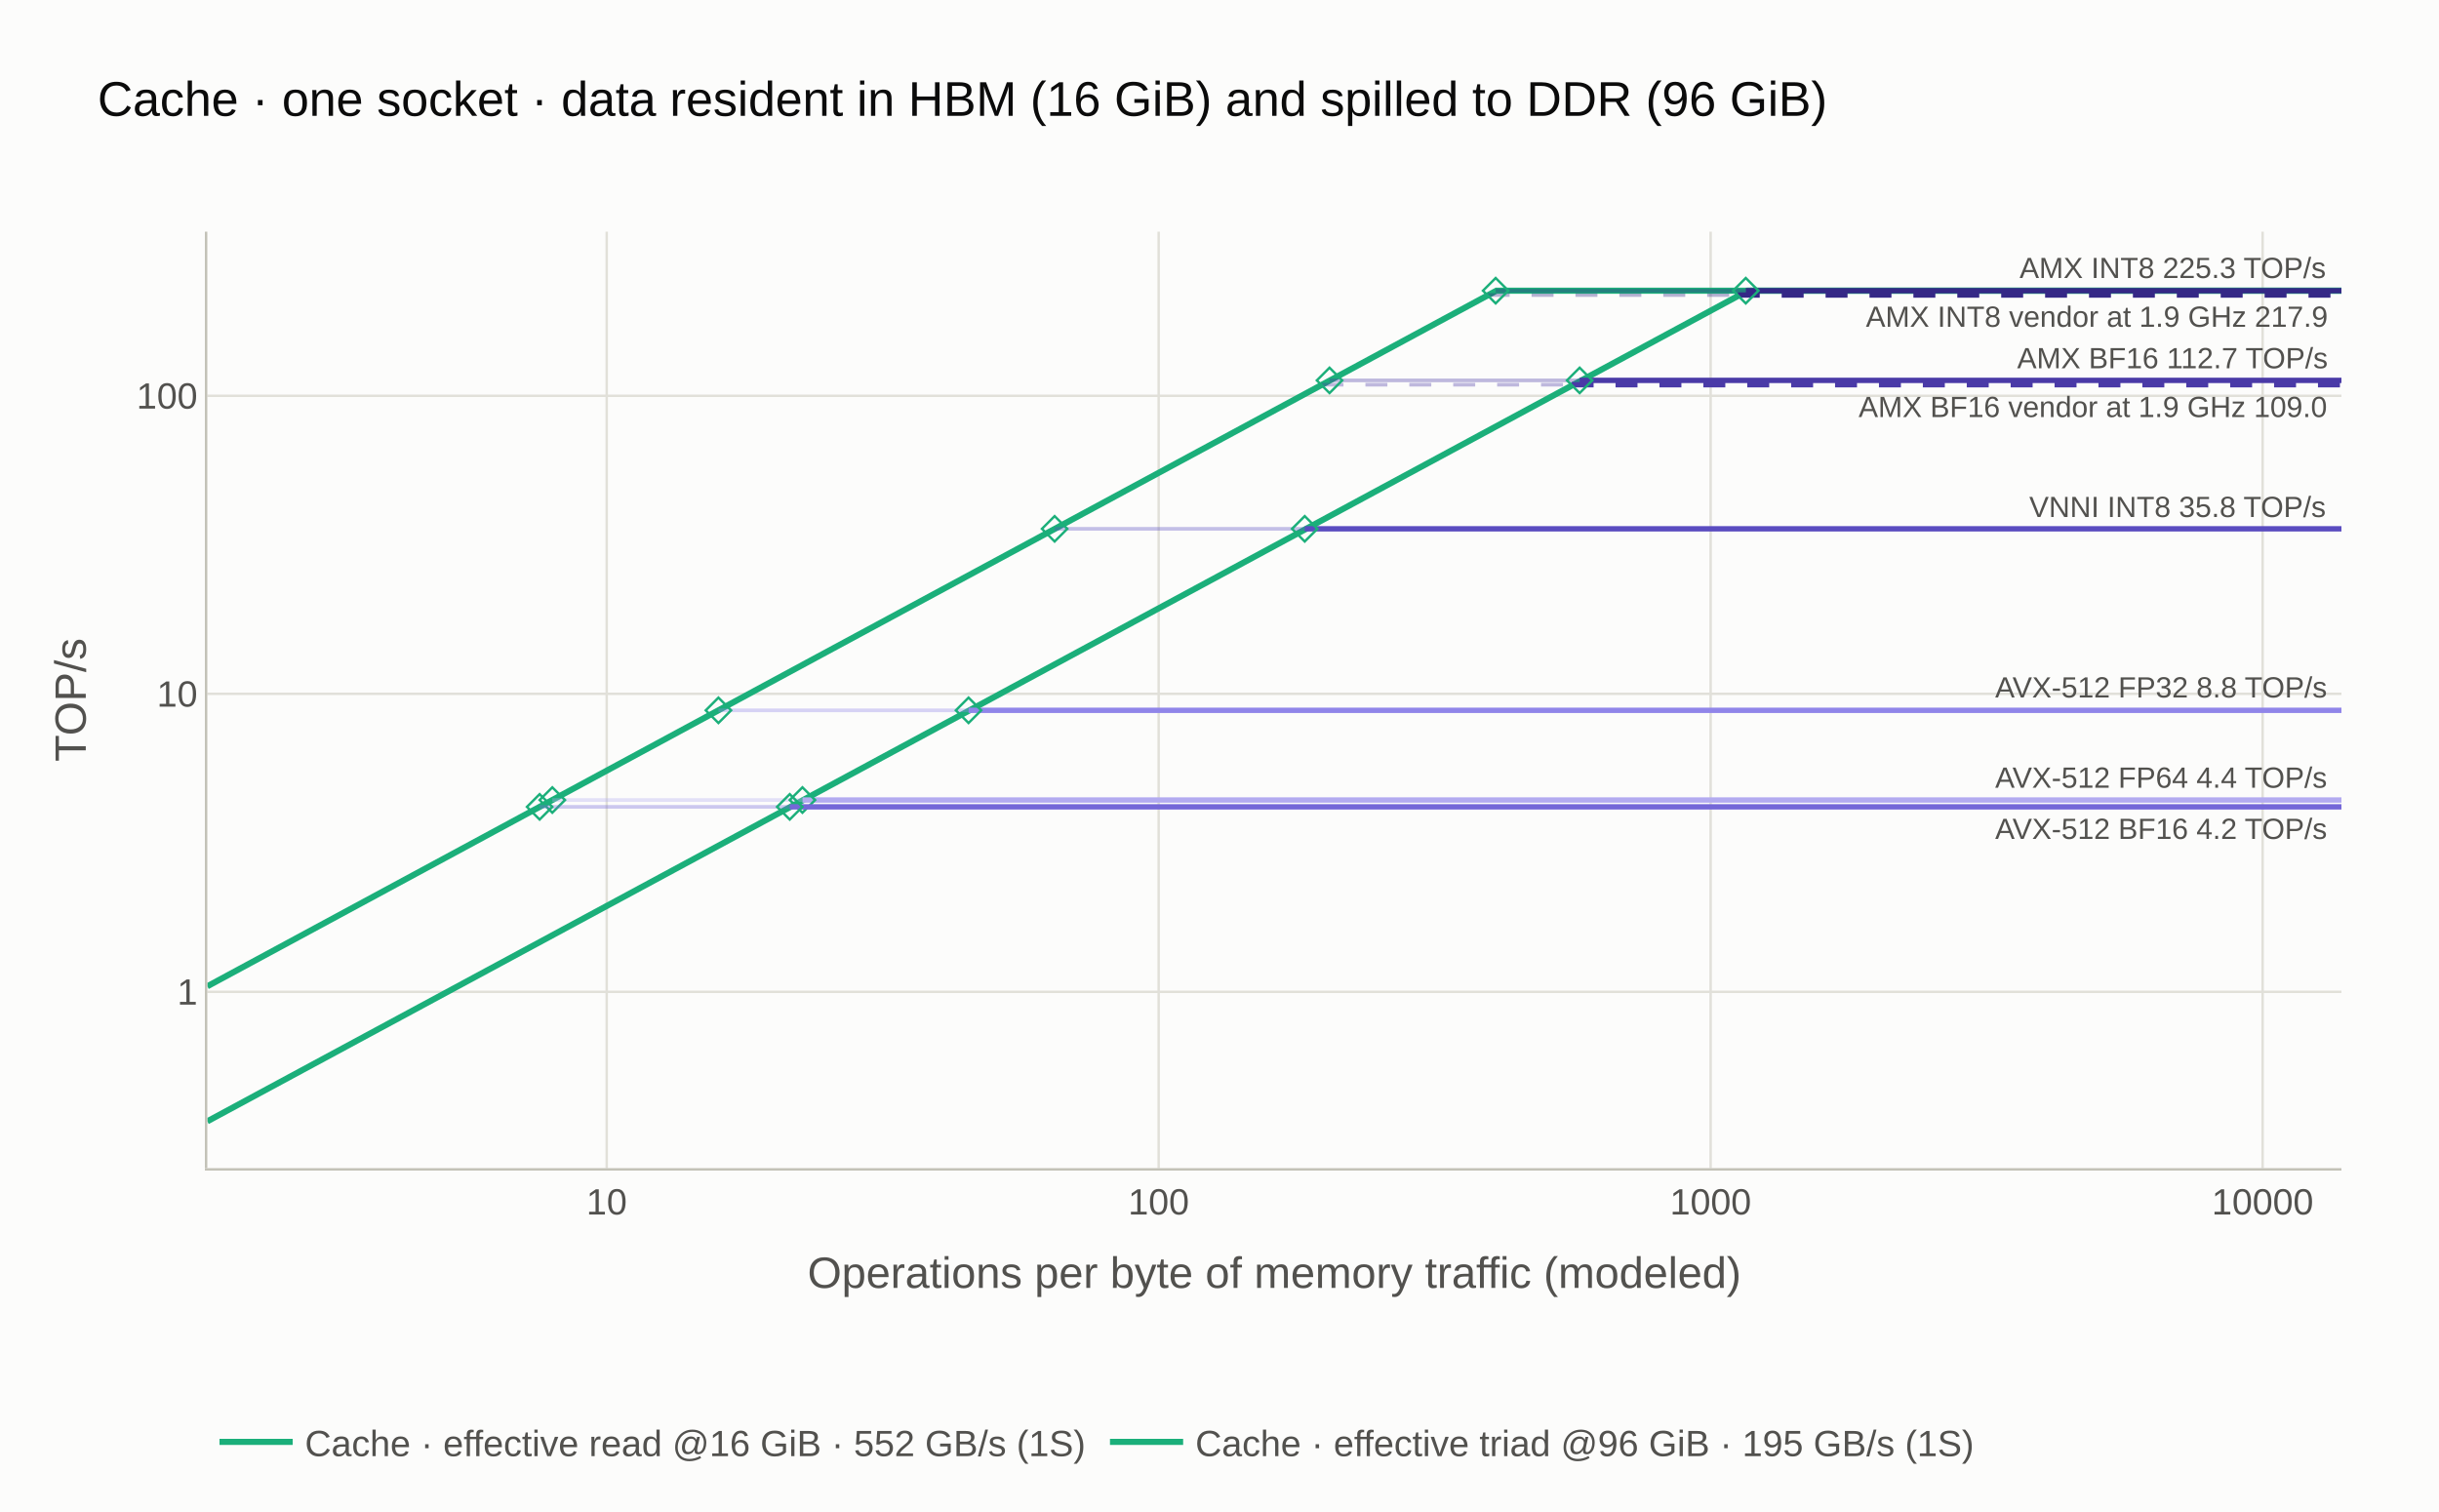
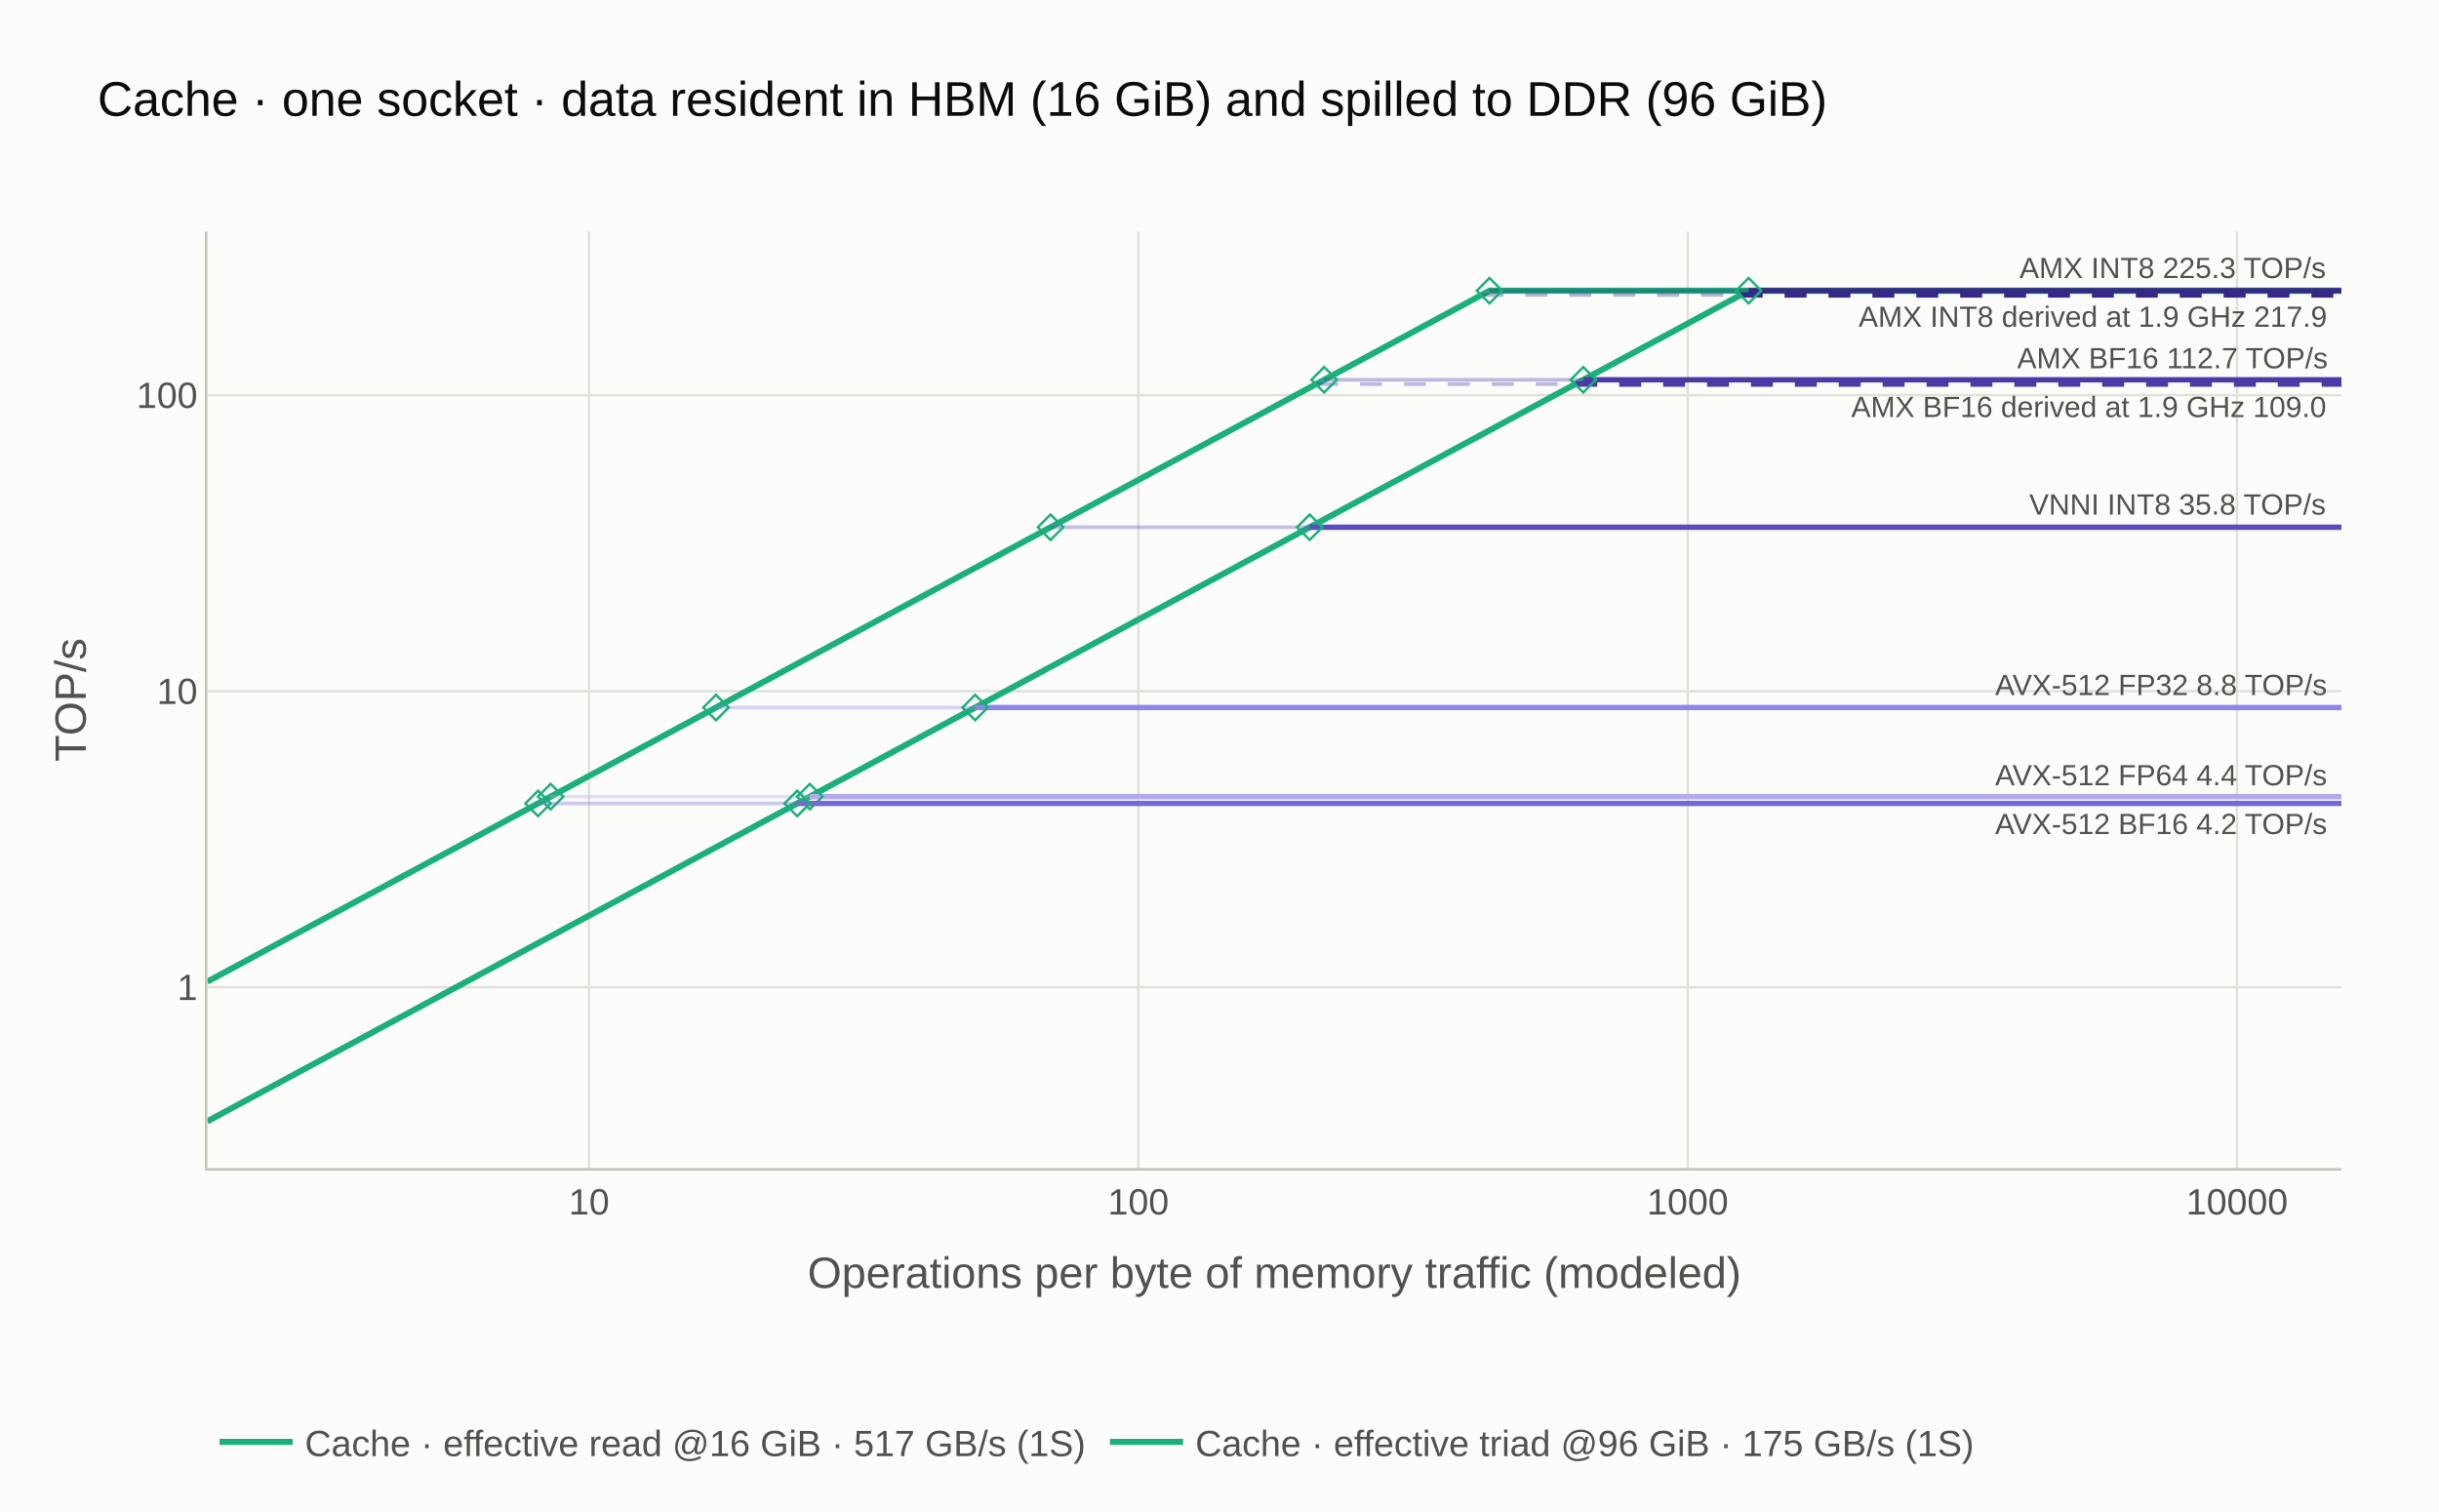
<svg xmlns="http://www.w3.org/2000/svg" class="main-svg" width="1000" height="620" style="" viewBox="0 0 1000 620">
  <rect x="0" y="0" width="1000" height="620" style="fill: rgb(252, 252, 251); fill-opacity: 1;" />
-   <defs id="defs-b745df">
+   <defs id="defs-318ae5">
    <g class="clips">
-       <clipPath id="clipb745dfxyplot" class="plotclip">
+       <clipPath id="clip318ae5xyplot" class="plotclip">
        <rect width="875" height="384" />
      </clipPath>
-       <clipPath class="axesclip" id="clipb745dfx">
+       <clipPath class="axesclip" id="clip318ae5x">
        <rect x="85" y="0" width="875" height="620" />
      </clipPath>
-       <clipPath class="axesclip" id="clipb745dfy">
+       <clipPath class="axesclip" id="clip318ae5y">
        <rect x="0" y="95" width="1000" height="384" />
      </clipPath>
-       <clipPath class="axesclip" id="clipb745dfxy">
+       <clipPath class="axesclip" id="clip318ae5xy">
        <rect x="85" y="95" width="875" height="384" />
      </clipPath>
    </g>
    <g class="gradients" />
    <g class="patterns" />
  </defs>
  <g class="bglayer" />
  <g class="layer-below">
    <g class="imagelayer" />
    <g class="shapelayer" />
  </g>
  <g class="cartesianlayer">
    <g class="subplot xy">
      <g class="layer-subplot">
        <g class="shapelayer" />
        <g class="imagelayer" />
      </g>
      <g class="minor-gridlayer">
        <g class="x" />
        <g class="y" />
      </g>
      <g class="gridlayer">
        <g class="x">
-           <path class="xgrid crisp" transform="translate(248.75,0)" d="M0,95v384" style="stroke: rgb(225, 224, 217); stroke-opacity: 1; stroke-width: 1px;" />
-           <path class="xgrid crisp" transform="translate(475.06,0)" d="M0,95v384" style="stroke: rgb(225, 224, 217); stroke-opacity: 1; stroke-width: 1px;" />
-           <path class="xgrid crisp" transform="translate(701.37,0)" d="M0,95v384" style="stroke: rgb(225, 224, 217); stroke-opacity: 1; stroke-width: 1px;" />
-           <path class="xgrid crisp" transform="translate(927.68,0)" d="M0,95v384" style="stroke: rgb(225, 224, 217); stroke-opacity: 1; stroke-width: 1px;" />
+           <path class="xgrid crisp" transform="translate(241.53,0)" d="M0,95v384" style="stroke: rgb(225, 224, 217); stroke-opacity: 1; stroke-width: 1px;" />
+           <path class="xgrid crisp" transform="translate(466.75,0)" d="M0,95v384" style="stroke: rgb(225, 224, 217); stroke-opacity: 1; stroke-width: 1px;" />
+           <path class="xgrid crisp" transform="translate(691.97,0)" d="M0,95v384" style="stroke: rgb(225, 224, 217); stroke-opacity: 1; stroke-width: 1px;" />
+           <path class="xgrid crisp" transform="translate(917.2,0)" d="M0,95v384" style="stroke: rgb(225, 224, 217); stroke-opacity: 1; stroke-width: 1px;" />
        </g>
        <g class="y">
-           <path class="ygrid crisp" transform="translate(0,406.7)" d="M85,0h875" style="stroke: rgb(225, 224, 217); stroke-opacity: 1; stroke-width: 1px;" />
-           <path class="ygrid crisp" transform="translate(0,284.5)" d="M85,0h875" style="stroke: rgb(225, 224, 217); stroke-opacity: 1; stroke-width: 1px;" />
-           <path class="ygrid crisp" transform="translate(0,162.3)" d="M85,0h875" style="stroke: rgb(225, 224, 217); stroke-opacity: 1; stroke-width: 1px;" />
+           <path class="ygrid crisp" transform="translate(0,404.8)" d="M85,0h875" style="stroke: rgb(225, 224, 217); stroke-opacity: 1; stroke-width: 1px;" />
+           <path class="ygrid crisp" transform="translate(0,283.41)" d="M85,0h875" style="stroke: rgb(225, 224, 217); stroke-opacity: 1; stroke-width: 1px;" />
+           <path class="ygrid crisp" transform="translate(0,162.02)" d="M85,0h875" style="stroke: rgb(225, 224, 217); stroke-opacity: 1; stroke-width: 1px;" />
        </g>
      </g>
      <g class="zerolinelayer" />
      <g class="layer-between">
        <g class="shapelayer" />
        <g class="imagelayer" />
      </g>
      <path class="xlines-below" />
      <path class="ylines-below" />
      <g class="overlines-below" />
      <g class="xaxislayer-below" />
      <g class="yaxislayer-below" />
      <g class="overaxes-below" />
      <g class="overplot">
-         <g class="xy" transform="translate(85,95)" clip-path="url(#clipb745dfxyplot)">
+         <g class="xy" transform="translate(85,95)" clip-path="url(#clip318ae5xyplot)">
          <g class="scatterlayer mlayer">
-             <g class="trace scatter trace2fe42d" style="stroke-miterlimit: 2; opacity: 1;">
-               <g class="fills" />
-               <g class="errorbars" />
-               <g class="lines">
-                 <path class="js-line" d="M0,309.43L250,174.43L252.19,173.25L528.51,24.2L530.7,24.2L875,24.2" style="vector-effect: none; fill: none; stroke: rgb(27, 175, 122); stroke-opacity: 1; stroke-width: 2.5px; opacity: 1;" />
-               </g>
-               <g class="points" />
-               <g class="text" />
-             </g>
-             <g class="trace scatter trace9418aa" style="stroke-miterlimit: 2; opacity: 1;">
-               <g class="fills" />
-               <g class="errorbars" />
-               <g class="lines">
-                 <path class="js-line" d="M0,364.8L631.58,24.2L633.77,24.2L875,24.2" style="vector-effect: none; fill: none; stroke: rgb(27, 175, 122); stroke-opacity: 1; stroke-width: 2.5px; opacity: 1;" />
-               </g>
-               <g class="points" />
-               <g class="text" />
-             </g>
-             <g class="trace scatter tracee86093" style="stroke-miterlimit: 2; opacity: 0.35;">
-               <g class="fills" />
-               <g class="errorbars" />
-               <g class="lines">
-                 <path class="js-line" d="M456.83,62.75L559.38,62.75" style="vector-effect: none; fill: none; stroke: rgb(74, 58, 167); stroke-opacity: 1; stroke-dasharray: 9px, 9px; stroke-width: 1.5px; opacity: 1;" />
-               </g>
-               <g class="points" />
-               <g class="text" />
-             </g>
-             <g class="trace scatter trace1faded" style="stroke-miterlimit: 2; opacity: 1;">
-               <g class="fills" />
-               <g class="errorbars" />
-               <g class="lines">
-                 <path class="js-line" d="M559.38,62.75L875,62.75" style="vector-effect: none; fill: none; stroke: rgb(74, 58, 167); stroke-opacity: 1; stroke-dasharray: 9px, 9px; stroke-width: 2.2px; opacity: 1;" />
-               </g>
-               <g class="points" />
-               <g class="text" />
-             </g>
-             <g class="trace scatter trace60c81f" style="stroke-miterlimit: 2; opacity: 0.35;">
-               <g class="fills" />
-               <g class="errorbars" />
-               <g class="lines">
-                 <path class="js-line" d="M524.95,25.97L627.5,25.97" style="vector-effect: none; fill: none; stroke: rgb(53, 40, 134); stroke-opacity: 1; stroke-dasharray: 9px, 9px; stroke-width: 1.5px; opacity: 1;" />
-               </g>
-               <g class="points" />
-               <g class="text" />
-             </g>
-             <g class="trace scatter trace26cc12" style="stroke-miterlimit: 2; opacity: 1;">
-               <g class="fills" />
-               <g class="errorbars" />
-               <g class="lines">
-                 <path class="js-line" d="M627.5,25.97L875,25.97" style="vector-effect: none; fill: none; stroke: rgb(53, 40, 134); stroke-opacity: 1; stroke-dasharray: 9px, 9px; stroke-width: 2.2px; opacity: 1;" />
-               </g>
-               <g class="points" />
-               <g class="text" />
-             </g>
-             <g class="trace scatter trace336106" style="stroke-miterlimit: 2; opacity: 0.35;">
-               <g class="fills" />
-               <g class="errorbars" />
-               <g class="lines">
-                 <path class="js-line" d="M141.45,233.05L244,233.05" style="vector-effect: none; fill: none; stroke: rgb(179, 171, 240); stroke-opacity: 1; stroke-width: 1.5px; opacity: 1;" />
-               </g>
-               <g class="points" />
-               <g class="text" />
-             </g>
-             <g class="trace scatter tracee68b87" style="stroke-miterlimit: 2; opacity: 1;">
-               <g class="fills" />
-               <g class="errorbars" />
-               <g class="lines">
-                 <path class="js-line" d="M244,233.05L875,233.05" style="vector-effect: none; fill: none; stroke: rgb(179, 171, 240); stroke-opacity: 1; stroke-width: 2.2px; opacity: 1;" />
-               </g>
-               <g class="points" />
-               <g class="text" />
-             </g>
-             <g class="trace scatter trace53eae7" style="stroke-miterlimit: 2; opacity: 1;">
-               <g class="fills" />
-               <g class="errorbars" />
-               <g class="lines" />
-               <g class="points">
-                 <path class="point" transform="translate(141.45,233.05)" d="M5.2,0L0,5.2L-5.2,0L0,-5.2Z" style="opacity: 1; stroke-width: 1px; stroke: rgb(27, 175, 122); stroke-opacity: 1; fill: none;" />
-               </g>
-               <g class="text" />
-             </g>
-             <g class="trace scatter trace0e96d7" style="stroke-miterlimit: 2; opacity: 1;">
-               <g class="fills" />
-               <g class="errorbars" />
-               <g class="lines" />
-               <g class="points">
-                 <path class="point" transform="translate(244,233.05)" d="M5.2,0L0,5.2L-5.2,0L0,-5.2Z" style="opacity: 1; stroke-width: 1px; stroke: rgb(27, 175, 122); stroke-opacity: 1; fill: none;" />
-               </g>
-               <g class="text" />
-             </g>
-             <g class="trace scatter trace386601" style="stroke-miterlimit: 2; opacity: 0.35;">
-               <g class="fills" />
-               <g class="errorbars" />
-               <g class="lines">
-                 <path class="js-line" d="M209.56,196.27L312.11,196.27" style="vector-effect: none; fill: none; stroke: rgb(144, 133, 233); stroke-opacity: 1; stroke-width: 1.5px; opacity: 1;" />
-               </g>
-               <g class="points" />
-               <g class="text" />
-             </g>
-             <g class="trace scatter trace3132a9" style="stroke-miterlimit: 2; opacity: 1;">
-               <g class="fills" />
-               <g class="errorbars" />
-               <g class="lines">
-                 <path class="js-line" d="M312.11,196.27L875,196.27" style="vector-effect: none; fill: none; stroke: rgb(144, 133, 233); stroke-opacity: 1; stroke-width: 2.2px; opacity: 1;" />
-               </g>
-               <g class="points" />
-               <g class="text" />
-             </g>
-             <g class="trace scatter trace48d364" style="stroke-miterlimit: 2; opacity: 1;">
-               <g class="fills" />
-               <g class="errorbars" />
-               <g class="lines" />
-               <g class="points">
-                 <path class="point" transform="translate(209.56,196.27)" d="M5.2,0L0,5.2L-5.2,0L0,-5.2Z" style="opacity: 1; stroke-width: 1px; stroke: rgb(27, 175, 122); stroke-opacity: 1; fill: none;" />
-               </g>
-               <g class="text" />
-             </g>
-             <g class="trace scatter trace65f08c" style="stroke-miterlimit: 2; opacity: 1;">
-               <g class="fills" />
-               <g class="errorbars" />
-               <g class="lines" />
-               <g class="points">
-                 <path class="point" transform="translate(312.11,196.27)" d="M5.2,0L0,5.2L-5.2,0L0,-5.2Z" style="opacity: 1; stroke-width: 1px; stroke: rgb(27, 175, 122); stroke-opacity: 1; fill: none;" />
-               </g>
-               <g class="text" />
-             </g>
-             <g class="trace scatter tracec1b9e1" style="stroke-miterlimit: 2; opacity: 0.35;">
-               <g class="fills" />
-               <g class="errorbars" />
-               <g class="lines">
-                 <path class="js-line" d="M136.25,235.85L238.8,235.85" style="vector-effect: none; fill: none; stroke: rgb(116, 103, 216); stroke-opacity: 1; stroke-width: 1.5px; opacity: 1;" />
-               </g>
-               <g class="points" />
-               <g class="text" />
-             </g>
-             <g class="trace scatter tracead495e" style="stroke-miterlimit: 2; opacity: 1;">
-               <g class="fills" />
-               <g class="errorbars" />
-               <g class="lines">
-                 <path class="js-line" d="M238.8,235.85L875,235.85" style="vector-effect: none; fill: none; stroke: rgb(116, 103, 216); stroke-opacity: 1; stroke-width: 2.2px; opacity: 1;" />
-               </g>
-               <g class="points" />
-               <g class="text" />
-             </g>
-             <g class="trace scatter trace77463a" style="stroke-miterlimit: 2; opacity: 1;">
-               <g class="fills" />
-               <g class="errorbars" />
-               <g class="lines" />
-               <g class="points">
-                 <path class="point" transform="translate(136.25,235.85)" d="M5.2,0L0,5.2L-5.2,0L0,-5.2Z" style="opacity: 1; stroke-width: 1px; stroke: rgb(27, 175, 122); stroke-opacity: 1; fill: none;" />
-               </g>
-               <g class="text" />
-             </g>
-             <g class="trace scatter trace23fa29" style="stroke-miterlimit: 2; opacity: 1;">
-               <g class="fills" />
-               <g class="errorbars" />
-               <g class="lines" />
-               <g class="points">
-                 <path class="point" transform="translate(238.8,235.85)" d="M5.2,0L0,5.2L-5.2,0L0,-5.2Z" style="opacity: 1; stroke-width: 1px; stroke: rgb(27, 175, 122); stroke-opacity: 1; fill: none;" />
-               </g>
-               <g class="text" />
-             </g>
-             <g class="trace scatter tracecc5754" style="stroke-miterlimit: 2; opacity: 0.35;">
-               <g class="fills" />
-               <g class="errorbars" />
-               <g class="lines">
-                 <path class="js-line" d="M347.4,121.84L449.94,121.84" style="vector-effect: none; fill: none; stroke: rgb(90, 76, 192); stroke-opacity: 1; stroke-width: 1.5px; opacity: 1;" />
-               </g>
-               <g class="points" />
-               <g class="text" />
-             </g>
-             <g class="trace scatter trace59cc42" style="stroke-miterlimit: 2; opacity: 1;">
-               <g class="fills" />
-               <g class="errorbars" />
-               <g class="lines">
-                 <path class="js-line" d="M449.94,121.84L875,121.84" style="vector-effect: none; fill: none; stroke: rgb(90, 76, 192); stroke-opacity: 1; stroke-width: 2.2px; opacity: 1;" />
-               </g>
-               <g class="points" />
-               <g class="text" />
-             </g>
-             <g class="trace scatter trace21ef6d" style="stroke-miterlimit: 2; opacity: 1;">
-               <g class="fills" />
-               <g class="errorbars" />
-               <g class="lines" />
-               <g class="points">
-                 <path class="point" transform="translate(347.4,121.84)" d="M5.2,0L0,5.2L-5.2,0L0,-5.2Z" style="opacity: 1; stroke-width: 1px; stroke: rgb(27, 175, 122); stroke-opacity: 1; fill: none;" />
-               </g>
-               <g class="text" />
-             </g>
-             <g class="trace scatter trace73b132" style="stroke-miterlimit: 2; opacity: 1;">
-               <g class="fills" />
-               <g class="errorbars" />
-               <g class="lines" />
-               <g class="points">
-                 <path class="point" transform="translate(449.94,121.84)" d="M5.2,0L0,5.2L-5.2,0L0,-5.2Z" style="opacity: 1; stroke-width: 1px; stroke: rgb(27, 175, 122); stroke-opacity: 1; fill: none;" />
-               </g>
-               <g class="text" />
-             </g>
-             <g class="trace scatter traceff0a5e" style="stroke-miterlimit: 2; opacity: 0.35;">
-               <g class="fills" />
-               <g class="errorbars" />
-               <g class="lines">
-                 <path class="js-line" d="M460.11,60.98L562.66,60.98" style="vector-effect: none; fill: none; stroke: rgb(74, 58, 167); stroke-opacity: 1; stroke-width: 1.5px; opacity: 1;" />
-               </g>
-               <g class="points" />
-               <g class="text" />
-             </g>
-             <g class="trace scatter trace9e627b" style="stroke-miterlimit: 2; opacity: 1;">
-               <g class="fills" />
-               <g class="errorbars" />
-               <g class="lines">
-                 <path class="js-line" d="M562.66,60.98L875,60.98" style="vector-effect: none; fill: none; stroke: rgb(74, 58, 167); stroke-opacity: 1; stroke-width: 2.2px; opacity: 1;" />
-               </g>
-               <g class="points" />
-               <g class="text" />
-             </g>
-             <g class="trace scatter traced6e863" style="stroke-miterlimit: 2; opacity: 1;">
-               <g class="fills" />
-               <g class="errorbars" />
-               <g class="lines" />
-               <g class="points">
-                 <path class="point" transform="translate(460.11,60.98)" d="M5.2,0L0,5.2L-5.2,0L0,-5.2Z" style="opacity: 1; stroke-width: 1px; stroke: rgb(27, 175, 122); stroke-opacity: 1; fill: none;" />
-               </g>
-               <g class="text" />
-             </g>
-             <g class="trace scatter traceb6e83d" style="stroke-miterlimit: 2; opacity: 1;">
-               <g class="fills" />
-               <g class="errorbars" />
-               <g class="lines" />
-               <g class="points">
-                 <path class="point" transform="translate(562.66,60.98)" d="M5.2,0L0,5.2L-5.2,0L0,-5.2Z" style="opacity: 1; stroke-width: 1px; stroke: rgb(27, 175, 122); stroke-opacity: 1; fill: none;" />
-               </g>
-               <g class="text" />
-             </g>
-             <g class="trace scatter trace977b73" style="stroke-miterlimit: 2; opacity: 0.35;">
-               <g class="fills" />
-               <g class="errorbars" />
-               <g class="lines">
-                 <path class="js-line" d="M528.22,24.2L630.77,24.2" style="vector-effect: none; fill: none; stroke: rgb(53, 40, 134); stroke-opacity: 1; stroke-width: 1.5px; opacity: 1;" />
-               </g>
-               <g class="points" />
-               <g class="text" />
-             </g>
-             <g class="trace scatter trace241a76" style="stroke-miterlimit: 2; opacity: 1;">
-               <g class="fills" />
-               <g class="errorbars" />
-               <g class="lines">
-                 <path class="js-line" d="M630.77,24.2L875,24.2" style="vector-effect: none; fill: none; stroke: rgb(53, 40, 134); stroke-opacity: 1; stroke-width: 2.2px; opacity: 1;" />
-               </g>
-               <g class="points" />
-               <g class="text" />
-             </g>
-             <g class="trace scatter trace2116ec" style="stroke-miterlimit: 2; opacity: 1;">
-               <g class="fills" />
-               <g class="errorbars" />
-               <g class="lines" />
-               <g class="points">
-                 <path class="point" transform="translate(528.22,24.2)" d="M5.2,0L0,5.2L-5.2,0L0,-5.2Z" style="opacity: 1; stroke-width: 1px; stroke: rgb(27, 175, 122); stroke-opacity: 1; fill: none;" />
-               </g>
-               <g class="text" />
-             </g>
-             <g class="trace scatter trace178c44" style="stroke-miterlimit: 2; opacity: 1;">
-               <g class="fills" />
-               <g class="errorbars" />
-               <g class="lines" />
-               <g class="points">
-                 <path class="point" transform="translate(630.77,24.2)" d="M5.2,0L0,5.2L-5.2,0L0,-5.2Z" style="opacity: 1; stroke-width: 1px; stroke: rgb(27, 175, 122); stroke-opacity: 1; fill: none;" />
+             <g class="trace scatter traceceeb23" style="stroke-miterlimit: 2; opacity: 1;">
+               <g class="fills" />
+               <g class="errorbars" />
+               <g class="lines">
+                 <path class="js-line" d="M0,307.53L525.69,24.2L875,24.2" style="vector-effect: none; fill: none; stroke: rgb(27, 175, 122); stroke-opacity: 1; stroke-width: 2.5px; opacity: 1;" />
+               </g>
+               <g class="points" />
+               <g class="text" />
+             </g>
+             <g class="trace scatter trace29aa79" style="stroke-miterlimit: 2; opacity: 1;">
+               <g class="fills" />
+               <g class="errorbars" />
+               <g class="lines">
+                 <path class="js-line" d="M0,364.8L631.94,24.2L875,24.2" style="vector-effect: none; fill: none; stroke: rgb(27, 175, 122); stroke-opacity: 1; stroke-width: 2.5px; opacity: 1;" />
+               </g>
+               <g class="points" />
+               <g class="text" />
+             </g>
+             <g class="trace scatter trace81a6dc" style="stroke-miterlimit: 2; opacity: 0.35;">
+               <g class="fills" />
+               <g class="errorbars" />
+               <g class="lines">
+                 <path class="js-line" d="M454.64,62.5L560.89,62.5" style="vector-effect: none; fill: none; stroke: rgb(74, 58, 167); stroke-opacity: 1; stroke-dasharray: 9px, 9px; stroke-width: 1.5px; opacity: 1;" />
+               </g>
+               <g class="points" />
+               <g class="text" />
+             </g>
+             <g class="trace scatter trace4192da" style="stroke-miterlimit: 2; opacity: 1;">
+               <g class="fills" />
+               <g class="errorbars" />
+               <g class="lines">
+                 <path class="js-line" d="M560.89,62.5L875,62.5" style="vector-effect: none; fill: none; stroke: rgb(74, 58, 167); stroke-opacity: 1; stroke-dasharray: 9px, 9px; stroke-width: 2.2px; opacity: 1;" />
+               </g>
+               <g class="points" />
+               <g class="text" />
+             </g>
+             <g class="trace scatter trace9a2117" style="stroke-miterlimit: 2; opacity: 0.35;">
+               <g class="fills" />
+               <g class="errorbars" />
+               <g class="lines">
+                 <path class="js-line" d="M522.44,25.95L628.69,25.95" style="vector-effect: none; fill: none; stroke: rgb(53, 40, 134); stroke-opacity: 1; stroke-dasharray: 9px, 9px; stroke-width: 1.5px; opacity: 1;" />
+               </g>
+               <g class="points" />
+               <g class="text" />
+             </g>
+             <g class="trace scatter trace981493" style="stroke-miterlimit: 2; opacity: 1;">
+               <g class="fills" />
+               <g class="errorbars" />
+               <g class="lines">
+                 <path class="js-line" d="M628.69,25.95L875,25.95" style="vector-effect: none; fill: none; stroke: rgb(53, 40, 134); stroke-opacity: 1; stroke-dasharray: 9px, 9px; stroke-width: 2.2px; opacity: 1;" />
+               </g>
+               <g class="points" />
+               <g class="text" />
+             </g>
+             <g class="trace scatter tracee5a146" style="stroke-miterlimit: 2; opacity: 0.35;">
+               <g class="fills" />
+               <g class="errorbars" />
+               <g class="lines">
+                 <path class="js-line" d="M140.77,231.66L247.02,231.66" style="vector-effect: none; fill: none; stroke: rgb(179, 171, 240); stroke-opacity: 1; stroke-width: 1.5px; opacity: 1;" />
+               </g>
+               <g class="points" />
+               <g class="text" />
+             </g>
+             <g class="trace scatter trace36f2ba" style="stroke-miterlimit: 2; opacity: 1;">
+               <g class="fills" />
+               <g class="errorbars" />
+               <g class="lines">
+                 <path class="js-line" d="M247.02,231.66L875,231.66" style="vector-effect: none; fill: none; stroke: rgb(179, 171, 240); stroke-opacity: 1; stroke-width: 2.2px; opacity: 1;" />
+               </g>
+               <g class="points" />
+               <g class="text" />
+             </g>
+             <g class="trace scatter trace4706ba" style="stroke-miterlimit: 2; opacity: 1;">
+               <g class="fills" />
+               <g class="errorbars" />
+               <g class="lines" />
+               <g class="points">
+                 <path class="point" transform="translate(140.77,231.66)" d="M5.2,0L0,5.2L-5.2,0L0,-5.2Z" style="opacity: 1; stroke-width: 1px; stroke: rgb(27, 175, 122); stroke-opacity: 1; fill: none;" />
+               </g>
+               <g class="text" />
+             </g>
+             <g class="trace scatter trace4d15ee" style="stroke-miterlimit: 2; opacity: 1;">
+               <g class="fills" />
+               <g class="errorbars" />
+               <g class="lines" />
+               <g class="points">
+                 <path class="point" transform="translate(247.02,231.66)" d="M5.2,0L0,5.2L-5.2,0L0,-5.2Z" style="opacity: 1; stroke-width: 1px; stroke: rgb(27, 175, 122); stroke-opacity: 1; fill: none;" />
+               </g>
+               <g class="text" />
+             </g>
+             <g class="trace scatter tracec66ec4" style="stroke-miterlimit: 2; opacity: 0.35;">
+               <g class="fills" />
+               <g class="errorbars" />
+               <g class="lines">
+                 <path class="js-line" d="M208.56,195.13L314.81,195.13" style="vector-effect: none; fill: none; stroke: rgb(144, 133, 233); stroke-opacity: 1; stroke-width: 1.5px; opacity: 1;" />
+               </g>
+               <g class="points" />
+               <g class="text" />
+             </g>
+             <g class="trace scatter tracef139b9" style="stroke-miterlimit: 2; opacity: 1;">
+               <g class="fills" />
+               <g class="errorbars" />
+               <g class="lines">
+                 <path class="js-line" d="M314.81,195.13L875,195.13" style="vector-effect: none; fill: none; stroke: rgb(144, 133, 233); stroke-opacity: 1; stroke-width: 2.2px; opacity: 1;" />
+               </g>
+               <g class="points" />
+               <g class="text" />
+             </g>
+             <g class="trace scatter tracee6c294" style="stroke-miterlimit: 2; opacity: 1;">
+               <g class="fills" />
+               <g class="errorbars" />
+               <g class="lines" />
+               <g class="points">
+                 <path class="point" transform="translate(208.56,195.13)" d="M5.2,0L0,5.2L-5.2,0L0,-5.2Z" style="opacity: 1; stroke-width: 1px; stroke: rgb(27, 175, 122); stroke-opacity: 1; fill: none;" />
+               </g>
+               <g class="text" />
+             </g>
+             <g class="trace scatter trace5d7cae" style="stroke-miterlimit: 2; opacity: 1;">
+               <g class="fills" />
+               <g class="errorbars" />
+               <g class="lines" />
+               <g class="points">
+                 <path class="point" transform="translate(314.81,195.13)" d="M5.2,0L0,5.2L-5.2,0L0,-5.2Z" style="opacity: 1; stroke-width: 1px; stroke: rgb(27, 175, 122); stroke-opacity: 1; fill: none;" />
+               </g>
+               <g class="text" />
+             </g>
+             <g class="trace scatter trace1f26dd" style="stroke-miterlimit: 2; opacity: 0.35;">
+               <g class="fills" />
+               <g class="errorbars" />
+               <g class="lines">
+                 <path class="js-line" d="M135.6,234.45L241.85,234.45" style="vector-effect: none; fill: none; stroke: rgb(116, 103, 216); stroke-opacity: 1; stroke-width: 1.5px; opacity: 1;" />
+               </g>
+               <g class="points" />
+               <g class="text" />
+             </g>
+             <g class="trace scatter trace44b0bb" style="stroke-miterlimit: 2; opacity: 1;">
+               <g class="fills" />
+               <g class="errorbars" />
+               <g class="lines">
+                 <path class="js-line" d="M241.85,234.45L875,234.45" style="vector-effect: none; fill: none; stroke: rgb(116, 103, 216); stroke-opacity: 1; stroke-width: 2.2px; opacity: 1;" />
+               </g>
+               <g class="points" />
+               <g class="text" />
+             </g>
+             <g class="trace scatter trace9be6ca" style="stroke-miterlimit: 2; opacity: 1;">
+               <g class="fills" />
+               <g class="errorbars" />
+               <g class="lines" />
+               <g class="points">
+                 <path class="point" transform="translate(135.6,234.45)" d="M5.2,0L0,5.2L-5.2,0L0,-5.2Z" style="opacity: 1; stroke-width: 1px; stroke: rgb(27, 175, 122); stroke-opacity: 1; fill: none;" />
+               </g>
+               <g class="text" />
+             </g>
+             <g class="trace scatter tracee4a5cb" style="stroke-miterlimit: 2; opacity: 1;">
+               <g class="fills" />
+               <g class="errorbars" />
+               <g class="lines" />
+               <g class="points">
+                 <path class="point" transform="translate(241.85,234.45)" d="M5.2,0L0,5.2L-5.2,0L0,-5.2Z" style="opacity: 1; stroke-width: 1px; stroke: rgb(27, 175, 122); stroke-opacity: 1; fill: none;" />
+               </g>
+               <g class="text" />
+             </g>
+             <g class="trace scatter trace1087f5" style="stroke-miterlimit: 2; opacity: 0.35;">
+               <g class="fills" />
+               <g class="errorbars" />
+               <g class="lines">
+                 <path class="js-line" d="M345.73,121.19L451.98,121.19" style="vector-effect: none; fill: none; stroke: rgb(90, 76, 192); stroke-opacity: 1; stroke-width: 1.5px; opacity: 1;" />
+               </g>
+               <g class="points" />
+               <g class="text" />
+             </g>
+             <g class="trace scatter trace3e1fa4" style="stroke-miterlimit: 2; opacity: 1;">
+               <g class="fills" />
+               <g class="errorbars" />
+               <g class="lines">
+                 <path class="js-line" d="M451.98,121.19L875,121.19" style="vector-effect: none; fill: none; stroke: rgb(90, 76, 192); stroke-opacity: 1; stroke-width: 2.2px; opacity: 1;" />
+               </g>
+               <g class="points" />
+               <g class="text" />
+             </g>
+             <g class="trace scatter trace40761a" style="stroke-miterlimit: 2; opacity: 1;">
+               <g class="fills" />
+               <g class="errorbars" />
+               <g class="lines" />
+               <g class="points">
+                 <path class="point" transform="translate(345.73,121.19)" d="M5.2,0L0,5.2L-5.2,0L0,-5.2Z" style="opacity: 1; stroke-width: 1px; stroke: rgb(27, 175, 122); stroke-opacity: 1; fill: none;" />
+               </g>
+               <g class="text" />
+             </g>
+             <g class="trace scatter tracecd609e" style="stroke-miterlimit: 2; opacity: 1;">
+               <g class="fills" />
+               <g class="errorbars" />
+               <g class="lines" />
+               <g class="points">
+                 <path class="point" transform="translate(451.98,121.19)" d="M5.2,0L0,5.2L-5.2,0L0,-5.2Z" style="opacity: 1; stroke-width: 1px; stroke: rgb(27, 175, 122); stroke-opacity: 1; fill: none;" />
+               </g>
+               <g class="text" />
+             </g>
+             <g class="trace scatter traceb45ef0" style="stroke-miterlimit: 2; opacity: 0.35;">
+               <g class="fills" />
+               <g class="errorbars" />
+               <g class="lines">
+                 <path class="js-line" d="M457.91,60.73L564.16,60.73" style="vector-effect: none; fill: none; stroke: rgb(74, 58, 167); stroke-opacity: 1; stroke-width: 1.5px; opacity: 1;" />
+               </g>
+               <g class="points" />
+               <g class="text" />
+             </g>
+             <g class="trace scatter tracee18cb1" style="stroke-miterlimit: 2; opacity: 1;">
+               <g class="fills" />
+               <g class="errorbars" />
+               <g class="lines">
+                 <path class="js-line" d="M564.16,60.73L875,60.73" style="vector-effect: none; fill: none; stroke: rgb(74, 58, 167); stroke-opacity: 1; stroke-width: 2.2px; opacity: 1;" />
+               </g>
+               <g class="points" />
+               <g class="text" />
+             </g>
+             <g class="trace scatter trace099b9e" style="stroke-miterlimit: 2; opacity: 1;">
+               <g class="fills" />
+               <g class="errorbars" />
+               <g class="lines" />
+               <g class="points">
+                 <path class="point" transform="translate(457.91,60.73)" d="M5.2,0L0,5.2L-5.2,0L0,-5.2Z" style="opacity: 1; stroke-width: 1px; stroke: rgb(27, 175, 122); stroke-opacity: 1; fill: none;" />
+               </g>
+               <g class="text" />
+             </g>
+             <g class="trace scatter tracedb2c47" style="stroke-miterlimit: 2; opacity: 1;">
+               <g class="fills" />
+               <g class="errorbars" />
+               <g class="lines" />
+               <g class="points">
+                 <path class="point" transform="translate(564.16,60.73)" d="M5.2,0L0,5.2L-5.2,0L0,-5.2Z" style="opacity: 1; stroke-width: 1px; stroke: rgb(27, 175, 122); stroke-opacity: 1; fill: none;" />
+               </g>
+               <g class="text" />
+             </g>
+             <g class="trace scatter tracedd0c0b" style="stroke-miterlimit: 2; opacity: 0.35;">
+               <g class="fills" />
+               <g class="errorbars" />
+               <g class="lines">
+                 <path class="js-line" d="M525.69,24.2L631.94,24.2" style="vector-effect: none; fill: none; stroke: rgb(53, 40, 134); stroke-opacity: 1; stroke-width: 1.5px; opacity: 1;" />
+               </g>
+               <g class="points" />
+               <g class="text" />
+             </g>
+             <g class="trace scatter trace95a08b" style="stroke-miterlimit: 2; opacity: 1;">
+               <g class="fills" />
+               <g class="errorbars" />
+               <g class="lines">
+                 <path class="js-line" d="M631.94,24.2L875,24.2" style="vector-effect: none; fill: none; stroke: rgb(53, 40, 134); stroke-opacity: 1; stroke-width: 2.2px; opacity: 1;" />
+               </g>
+               <g class="points" />
+               <g class="text" />
+             </g>
+             <g class="trace scatter trace268384" style="stroke-miterlimit: 2; opacity: 1;">
+               <g class="fills" />
+               <g class="errorbars" />
+               <g class="lines" />
+               <g class="points">
+                 <path class="point" transform="translate(525.69,24.2)" d="M5.2,0L0,5.2L-5.2,0L0,-5.2Z" style="opacity: 1; stroke-width: 1px; stroke: rgb(27, 175, 122); stroke-opacity: 1; fill: none;" />
+               </g>
+               <g class="text" />
+             </g>
+             <g class="trace scatter trace55a8ea" style="stroke-miterlimit: 2; opacity: 1;">
+               <g class="fills" />
+               <g class="errorbars" />
+               <g class="lines" />
+               <g class="points">
+                 <path class="point" transform="translate(631.94,24.2)" d="M5.2,0L0,5.2L-5.2,0L0,-5.2Z" style="opacity: 1; stroke-width: 1px; stroke: rgb(27, 175, 122); stroke-opacity: 1; fill: none;" />
              </g>
              <g class="text" />
            </g>
          </g>
        </g>
      </g>
      <g class="zerolinelayer-above" />
      <path class="xlines-above crisp" d="M84,479.5H960" style="fill: none; stroke-width: 1px; stroke: rgb(195, 194, 183); stroke-opacity: 1;" />
      <path class="ylines-above crisp" d="M84.5,95V479" style="fill: none; stroke-width: 1px; stroke: rgb(195, 194, 183); stroke-opacity: 1;" />
      <g class="overlines-above" />
      <g class="xaxislayer-above">
        <g class="xtick">
-           <text text-anchor="middle" x="0" y="498" transform="translate(248.75,0)" style="font-family: Arial; font-size: 15px; fill: rgb(82, 81, 78); fill-opacity: 1; white-space: pre;">10</text>
+           <text text-anchor="middle" x="0" y="498" transform="translate(241.53,0)" style="font-family: Arial; font-size: 15px; fill: rgb(82, 81, 78); fill-opacity: 1; white-space: pre;">10</text>
        </g>
        <g class="xtick">
-           <text text-anchor="middle" x="0" y="498" style="font-family: Arial; font-size: 15px; fill: rgb(82, 81, 78); fill-opacity: 1; white-space: pre;" transform="translate(475.06,0)">100</text>
+           <text text-anchor="middle" x="0" y="498" style="font-family: Arial; font-size: 15px; fill: rgb(82, 81, 78); fill-opacity: 1; white-space: pre;" transform="translate(466.75,0)">100</text>
        </g>
        <g class="xtick">
-           <text text-anchor="middle" x="0" y="498" style="font-family: Arial; font-size: 15px; fill: rgb(82, 81, 78); fill-opacity: 1; white-space: pre;" transform="translate(701.37,0)">1000</text>
+           <text text-anchor="middle" x="0" y="498" style="font-family: Arial; font-size: 15px; fill: rgb(82, 81, 78); fill-opacity: 1; white-space: pre;" transform="translate(691.97,0)">1000</text>
        </g>
        <g class="xtick">
-           <text text-anchor="middle" x="0" y="498" style="font-family: Arial; font-size: 15px; fill: rgb(82, 81, 78); fill-opacity: 1; white-space: pre;" transform="translate(927.68,0)">10000</text>
+           <text text-anchor="middle" x="0" y="498" style="font-family: Arial; font-size: 15px; fill: rgb(82, 81, 78); fill-opacity: 1; white-space: pre;" transform="translate(917.2,0)">10000</text>
        </g>
      </g>
      <g class="yaxislayer-above">
        <g class="ytick">
-           <text text-anchor="end" x="81" y="5.25" transform="translate(0,406.7)" style="font-family: Arial; font-size: 15px; fill: rgb(82, 81, 78); fill-opacity: 1; white-space: pre;">1</text>
+           <text text-anchor="end" x="81" y="5.25" transform="translate(0,404.8)" style="font-family: Arial; font-size: 15px; fill: rgb(82, 81, 78); fill-opacity: 1; white-space: pre;">1</text>
        </g>
        <g class="ytick">
-           <text text-anchor="end" x="81" y="5.25" style="font-family: Arial; font-size: 15px; fill: rgb(82, 81, 78); fill-opacity: 1; white-space: pre;" transform="translate(0,284.5)">10</text>
+           <text text-anchor="end" x="81" y="5.25" style="font-family: Arial; font-size: 15px; fill: rgb(82, 81, 78); fill-opacity: 1; white-space: pre;" transform="translate(0,283.41)">10</text>
        </g>
        <g class="ytick">
-           <text text-anchor="end" x="81" y="5.25" style="font-family: Arial; font-size: 15px; fill: rgb(82, 81, 78); fill-opacity: 1; white-space: pre;" transform="translate(0,162.3)">100</text>
+           <text text-anchor="end" x="81" y="5.25" style="font-family: Arial; font-size: 15px; fill: rgb(82, 81, 78); fill-opacity: 1; white-space: pre;" transform="translate(0,162.02)">100</text>
        </g>
      </g>
      <g class="overaxes-above" />
    </g>
  </g>
  <g class="polarlayer" />
  <g class="smithlayer" />
  <g class="ternarylayer" />
  <g class="geolayer" />
  <g class="funnelarealayer" />
  <g class="pielayer" />
  <g class="iciclelayer" />
  <g class="treemaplayer" />
  <g class="sunburstlayer" />
  <g class="glimages" />
-   <defs id="topdefs-b745df">
+   <defs id="topdefs-318ae5">
    <g class="clips" />
-     <clipPath id="legendb745df">
+     <clipPath id="legend318ae5">
      <rect width="730" height="33" x="0" y="0" />
    </clipPath>
  </defs>
  <g class="layer-above">
    <g class="imagelayer" />
    <g class="shapelayer" />
  </g>
  <g class="infolayer">
    <g class="legend" pointer-events="all" transform="translate(85,575)">
      <rect class="bg" shape-rendering="crispEdges" style="stroke: rgb(68, 68, 68); stroke-opacity: 1; fill: rgb(252, 252, 251); fill-opacity: 1; stroke-width: 0px;" width="730" height="33" x="0" y="0" />
-       <g class="scrollbox" transform="" clip-path="url(#legendb745df)">
+       <g class="scrollbox" transform="" clip-path="url(#legend318ae5)">
        <g class="groups">
          <g class="traces" transform="translate(0,16.25)" style="opacity: 1;">
-             <text class="legendtext" text-anchor="start" x="40" y="5.85" style="font-family: Arial; font-size: 15px; fill: rgb(82, 81, 78); fill-opacity: 1; white-space: pre;">Cache · effective read @16 GiB · 552 GB/s (1S)</text>
+             <text class="legendtext" text-anchor="start" x="40" y="5.85" style="font-family: Arial; font-size: 15px; fill: rgb(82, 81, 78); fill-opacity: 1; white-space: pre;">Cache · effective read @16 GiB · 517 GB/s (1S)</text>
            <g class="layers" style="opacity: 1;">
              <g class="legendfill" />
              <g class="legendlines">
                <path class="js-line" d="M5,0h30" style="fill: none; stroke: rgb(27, 175, 122); stroke-opacity: 1; stroke-width: 2.5px;" />
              </g>
              <g class="legendsymbols">
                <g class="legendpoints" />
              </g>
            </g>
            <rect class="legendtoggle" x="0" y="-11.25" width="362.594" height="22.5" style="fill: rgb(0, 0, 0); fill-opacity: 0;" />
          </g>
          <g class="traces" transform="translate(365.0938,16.25)" style="opacity: 1;">
-             <text class="legendtext" text-anchor="start" x="40" y="5.85" style="font-family: Arial; font-size: 15px; fill: rgb(82, 81, 78); fill-opacity: 1; white-space: pre;">Cache · effective triad @96 GiB · 195 GB/s (1S)</text>
+             <text class="legendtext" text-anchor="start" x="40" y="5.85" style="font-family: Arial; font-size: 15px; fill: rgb(82, 81, 78); fill-opacity: 1; white-space: pre;">Cache · effective triad @96 GiB · 175 GB/s (1S)</text>
            <g class="layers" style="opacity: 1;">
              <g class="legendfill" />
              <g class="legendlines">
                <path class="js-line" d="M5,0h30" style="fill: none; stroke: rgb(27, 175, 122); stroke-opacity: 1; stroke-width: 2.5px;" />
              </g>
              <g class="legendsymbols">
                <g class="legendpoints" />
              </g>
            </g>
            <rect class="legendtoggle" x="0" y="-11.25" width="361.75" height="22.5" style="fill: rgb(0, 0, 0); fill-opacity: 0;" />
          </g>
        </g>
      </g>
      <rect class="scrollbar" rx="20" ry="3" width="0" height="0" style="fill: rgb(128, 139, 164); fill-opacity: 1;" x="0" y="0" />
    </g>
    <g class="g-gtitle">
      <text class="gtitle" x="40" y="47.5" text-anchor="start" dy="0em" style="opacity: 1; font-family: Arial; font-size: 20px; fill: rgb(11, 11, 11); fill-opacity: 1; white-space: pre;">Cache · one socket · data resident in HBM (16 GiB) and spilled to DDR (96 GiB)</text>
    </g>
    <g class="g-xtitle">
      <text class="xtitle" x="522.5" y="528.1" text-anchor="middle" style="opacity: 1; font-family: Arial; font-size: 18px; fill: rgb(82, 81, 78); fill-opacity: 1; white-space: pre;">Operations per byte of memory traffic (modeled)</text>
    </g>
    <g class="g-ytitle">
      <text class="ytitle" transform="rotate(-90,35.16875,287)" x="35.169" y="287" text-anchor="middle" style="opacity: 1; font-family: Arial; font-size: 18px; fill: rgb(82, 81, 78); fill-opacity: 1; white-space: pre;">TOP/s</text>
    </g>
    <g class="annotation" data-index="0" style="opacity: 1;">
-       <g class="annotation-text-g" transform="rotate(0,858,166.75)">
-         <g class="cursor-pointer" transform="translate(760,158)">
+       <g class="annotation-text-g" transform="rotate(0,856.5,166.5)">
+         <g class="cursor-pointer" transform="translate(757,158)">
+           <rect class="bg" x="0.5" y="0.5" width="198" height="17" style="stroke-width: 1px; stroke: rgb(0, 0, 0); stroke-opacity: 0; fill: rgb(0, 0, 0); fill-opacity: 0;" />
+           <text class="annotation-text" text-anchor="middle" x="99.4" y="13" style="font-family: Arial; font-size: 12px; fill: rgb(82, 81, 78); fill-opacity: 1; white-space: pre;">AMX BF16 derived at 1.9 GHz 109.0</text>
+         </g>
+       </g>
+     </g>
+     <g class="annotation" data-index="1" style="opacity: 1;">
+       <g class="annotation-text-g" transform="rotate(0,858,129.95)">
+         <g class="cursor-pointer" transform="translate(760,121)">
          <rect class="bg" x="0.5" y="0.5" width="195" height="17" style="stroke-width: 1px; stroke: rgb(0, 0, 0); stroke-opacity: 0; fill: rgb(0, 0, 0); fill-opacity: 0;" />
-           <text class="annotation-text" text-anchor="middle" x="98.072" y="13" style="font-family: Arial; font-size: 12px; fill: rgb(82, 81, 78); fill-opacity: 1; white-space: pre;">AMX BF16 vendor at 1.9 GHz 109.0</text>
-         </g>
-       </g>
-     </g>
-     <g class="annotation" data-index="1" style="opacity: 1;">
-       <g class="annotation-text-g" transform="rotate(0,859.5,129.97)">
-         <g class="cursor-pointer" transform="translate(763,121)">
-           <rect class="bg" x="0.5" y="0.5" width="192" height="17" style="stroke-width: 1px; stroke: rgb(0, 0, 0); stroke-opacity: 0; fill: rgb(0, 0, 0); fill-opacity: 0;" />
-           <text class="annotation-text" text-anchor="middle" x="96.729" y="13" style="font-family: Arial; font-size: 12px; fill: rgb(82, 81, 78); fill-opacity: 1; white-space: pre;">AMX INT8 vendor at 1.9 GHz 217.9</text>
+           <text class="annotation-text" text-anchor="middle" x="98.064" y="13" style="font-family: Arial; font-size: 12px; fill: rgb(82, 81, 78); fill-opacity: 1; white-space: pre;">AMX INT8 derived at 1.9 GHz 217.9</text>
        </g>
      </g>
    </g>
    <g class="annotation" data-index="2" style="opacity: 1;">
-       <g class="annotation-text-g" transform="rotate(0,886,319.05)">
-         <g class="cursor-pointer" transform="translate(816,310)">
+       <g class="annotation-text-g" transform="rotate(0,886,317.66)">
+         <g class="cursor-pointer" transform="translate(816,309)">
          <rect class="bg" x="0.5" y="0.5" width="139" height="17" style="stroke-width: 1px; stroke: rgb(0, 0, 0); stroke-opacity: 0; fill: rgb(0, 0, 0); fill-opacity: 0;" />
          <text class="annotation-text" text-anchor="middle" x="70.057" y="13" style="font-family: Arial; font-size: 12px; fill: rgb(82, 81, 78); fill-opacity: 1; white-space: pre;">AVX-512 FP64 4.4 TOP/s</text>
        </g>
      </g>
    </g>
    <g class="annotation" data-index="3" style="opacity: 1;">
-       <g class="annotation-text-g" transform="rotate(0,886,282.27)">
-         <g class="cursor-pointer" transform="translate(816,273)">
+       <g class="annotation-text-g" transform="rotate(0,886,281.13)">
+         <g class="cursor-pointer" transform="translate(816,272)">
          <rect class="bg" x="0.5" y="0.5" width="139" height="17" style="stroke-width: 1px; stroke: rgb(0, 0, 0); stroke-opacity: 0; fill: rgb(0, 0, 0); fill-opacity: 0;" />
          <text class="annotation-text" text-anchor="middle" x="70.057" y="13" style="font-family: Arial; font-size: 12px; fill: rgb(82, 81, 78); fill-opacity: 1; white-space: pre;">AVX-512 FP32 8.8 TOP/s</text>
        </g>
      </g>
    </g>
    <g class="annotation" data-index="4" style="opacity: 1;">
-       <g class="annotation-text-g" transform="rotate(0,886,339.85)">
-         <g class="cursor-pointer" transform="translate(816,331)">
+       <g class="annotation-text-g" transform="rotate(0,886,338.45)">
+         <g class="cursor-pointer" transform="translate(816,329)">
          <rect class="bg" x="0.5" y="0.5" width="139" height="17" style="stroke-width: 1px; stroke: rgb(0, 0, 0); stroke-opacity: 0; fill: rgb(0, 0, 0); fill-opacity: 0;" />
          <text class="annotation-text" text-anchor="middle" x="70.057" y="13" style="font-family: Arial; font-size: 12px; fill: rgb(82, 81, 78); fill-opacity: 1; white-space: pre;">AVX-512 BF16 4.2 TOP/s</text>
        </g>
      </g>
    </g>
    <g class="annotation" data-index="5" style="opacity: 1;">
-       <g class="annotation-text-g" transform="rotate(0,893,207.84)">
-         <g class="cursor-pointer" transform="translate(830,199)">
+       <g class="annotation-text-g" transform="rotate(0,893,207.19)">
+         <g class="cursor-pointer" transform="translate(830,198)">
          <rect class="bg" x="0.5" y="0.5" width="125" height="17" style="stroke-width: 1px; stroke: rgb(0, 0, 0); stroke-opacity: 0; fill: rgb(0, 0, 0); fill-opacity: 0;" />
          <text class="annotation-text" text-anchor="middle" x="62.805" y="13" style="font-family: Arial; font-size: 12px; fill: rgb(82, 81, 78); fill-opacity: 1; white-space: pre;">VNNI INT8 35.8 TOP/s</text>
        </g>
      </g>
    </g>
    <g class="annotation" data-index="6" style="opacity: 1;">
-       <g class="annotation-text-g" transform="rotate(0,890.5,146.98)">
+       <g class="annotation-text-g" transform="rotate(0,890.5,146.73)">
        <g class="cursor-pointer" transform="translate(825,138)">
          <rect class="bg" x="0.5" y="0.5" width="130" height="17" style="stroke-width: 1px; stroke: rgb(0, 0, 0); stroke-opacity: 0; fill: rgb(0, 0, 0); fill-opacity: 0;" />
          <text class="annotation-text" text-anchor="middle" x="65.721" y="13" style="font-family: Arial; font-size: 12px; fill: rgb(82, 81, 78); fill-opacity: 1; white-space: pre;">AMX BF16 112.7 TOP/s</text>
        </g>
      </g>
    </g>
    <g class="annotation" data-index="7" style="opacity: 1;">
      <g class="annotation-text-g" transform="rotate(0,891,110.2)">
        <g class="cursor-pointer" transform="translate(826,101)">
          <rect class="bg" x="0.5" y="0.5" width="129" height="17" style="stroke-width: 1px; stroke: rgb(0, 0, 0); stroke-opacity: 0; fill: rgb(0, 0, 0); fill-opacity: 0;" />
          <text class="annotation-text" text-anchor="middle" x="64.822" y="13" style="font-family: Arial; font-size: 12px; fill: rgb(82, 81, 78); fill-opacity: 1; white-space: pre;">AMX INT8 225.3 TOP/s</text>
        </g>
      </g>
    </g>
  </g>
</svg>
